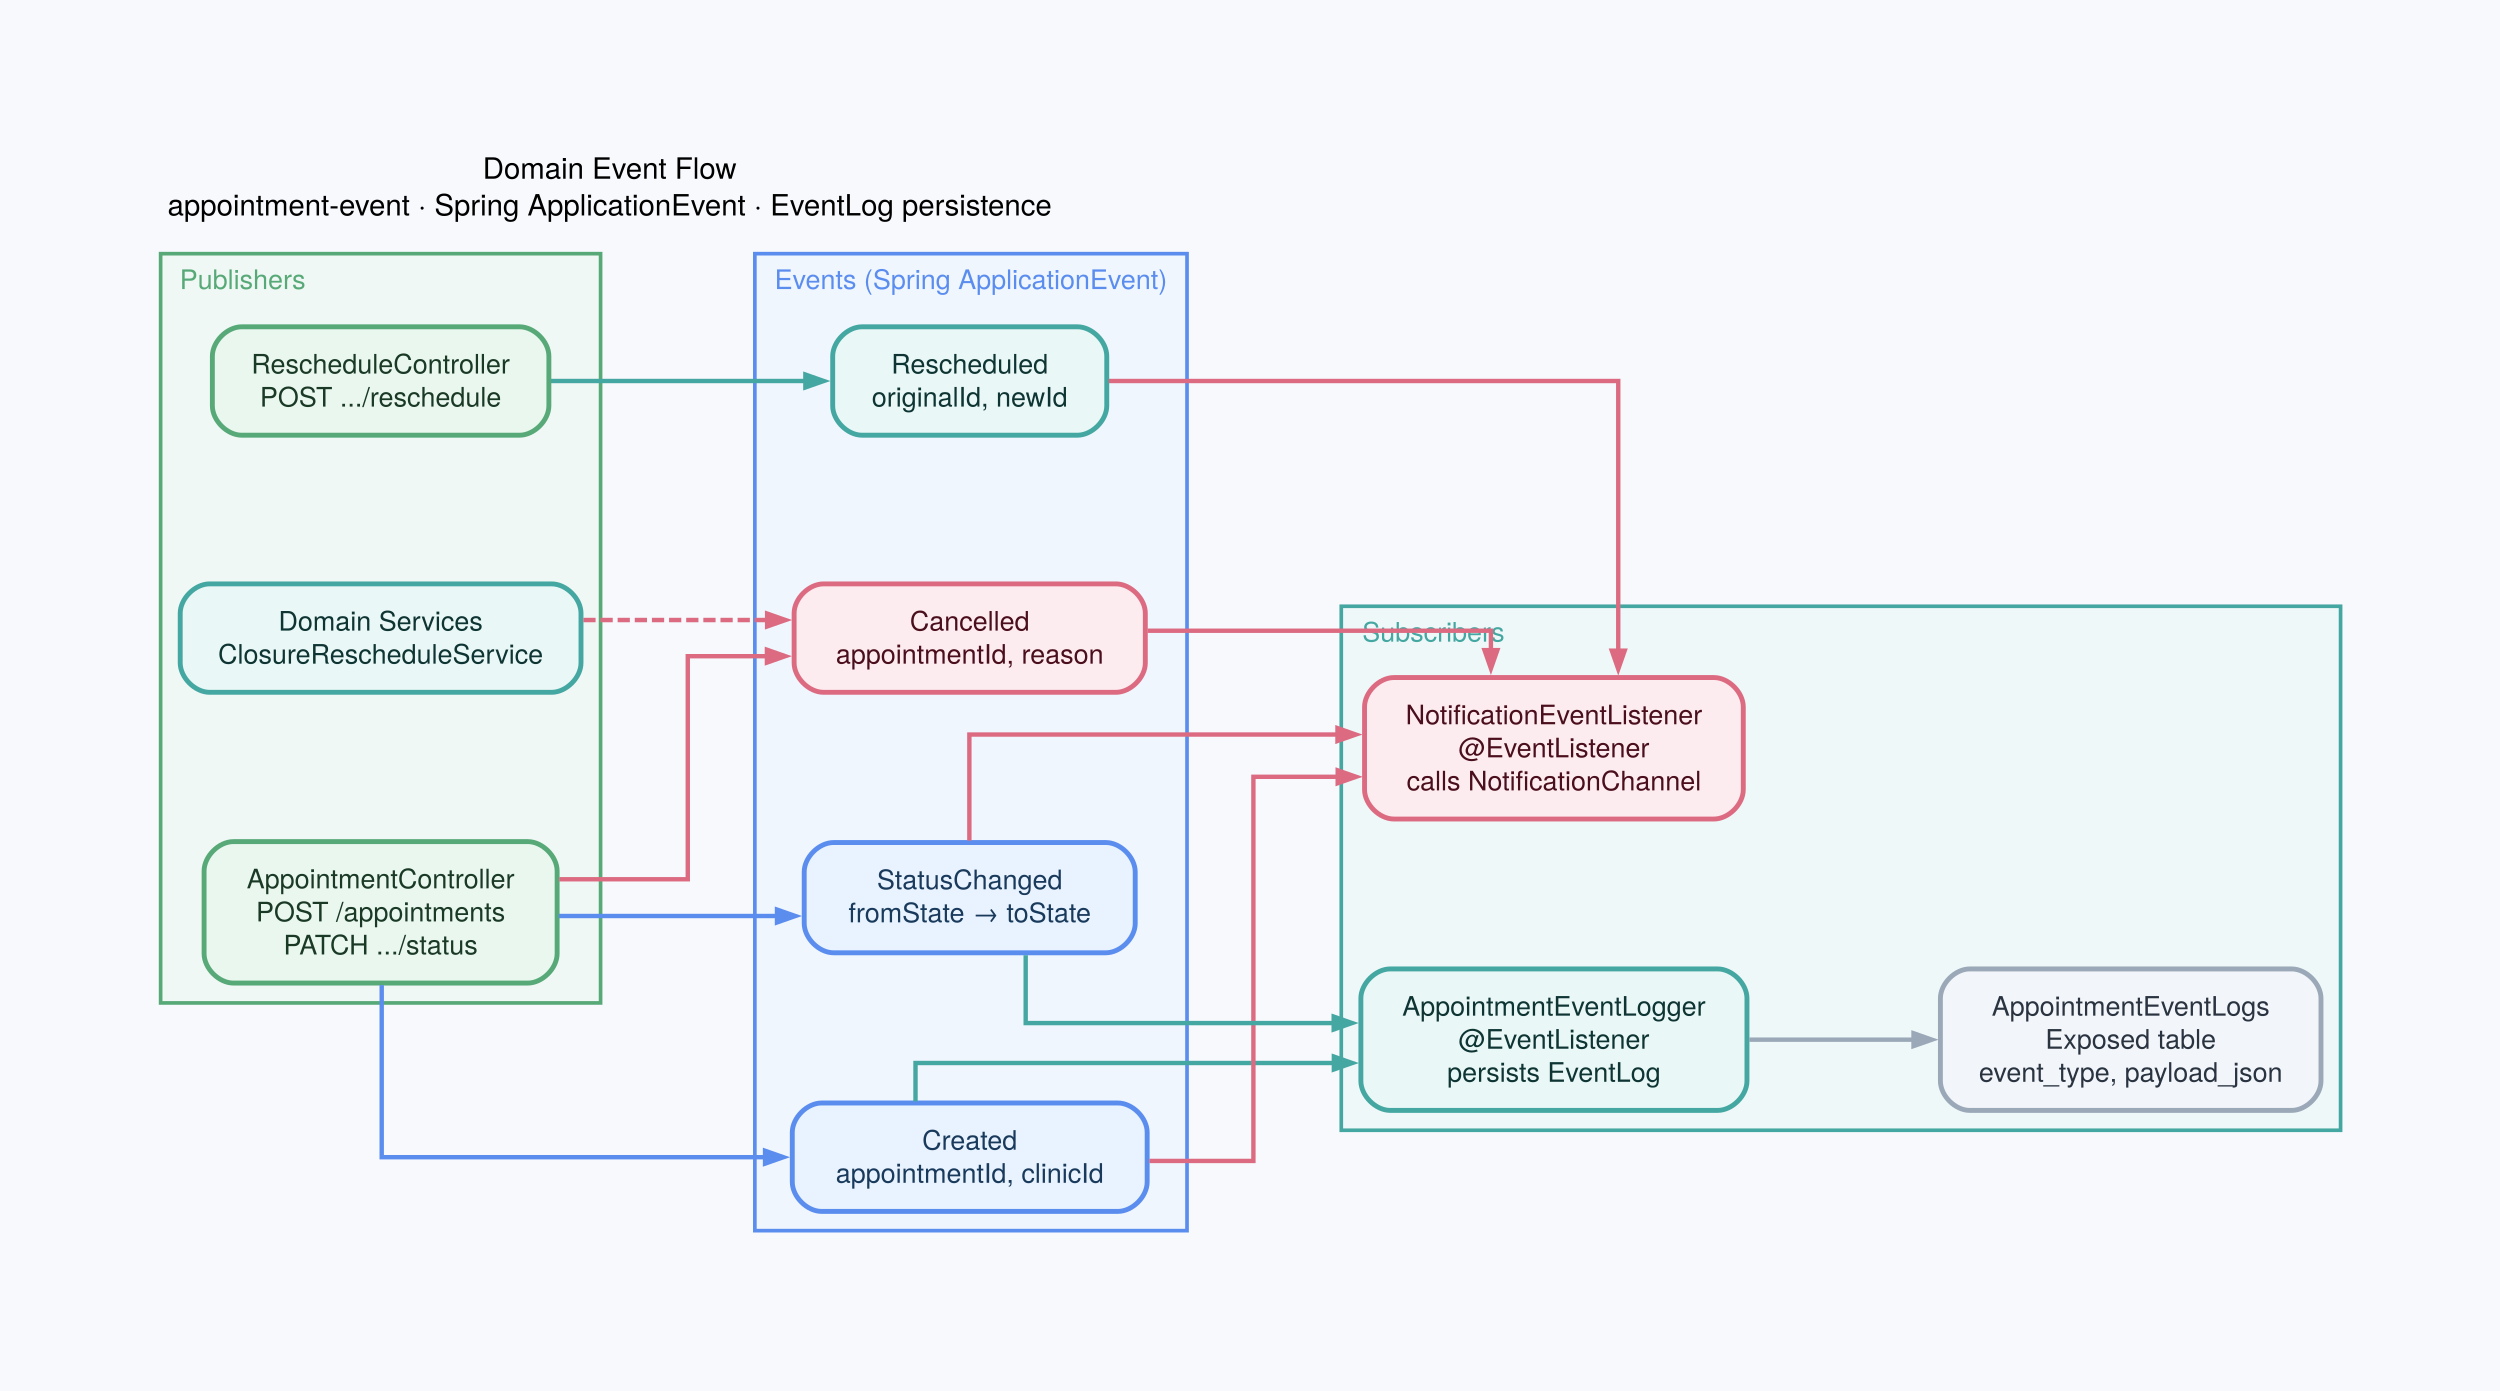
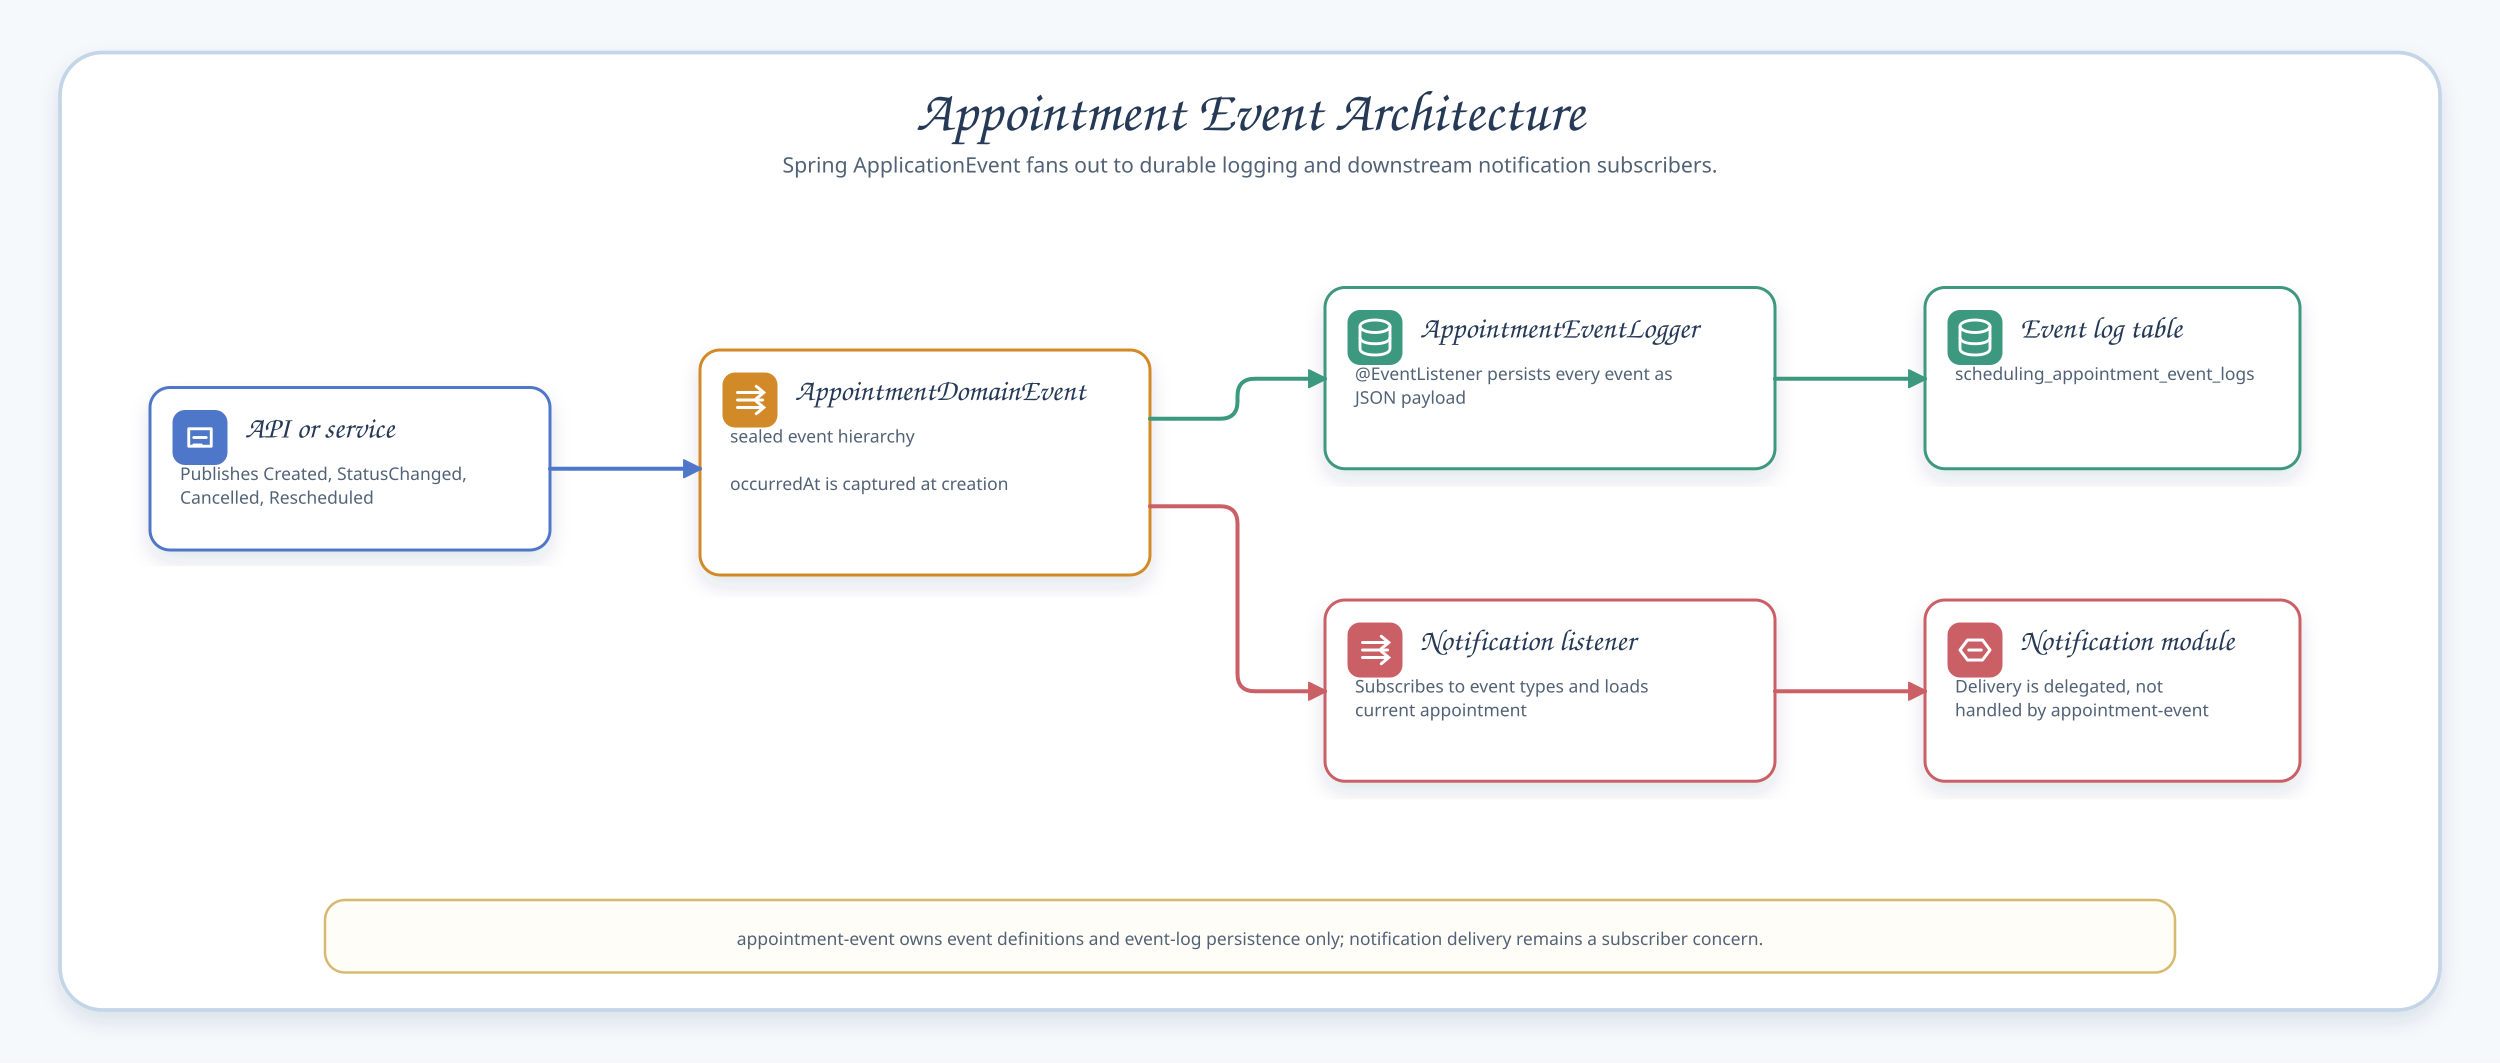
- <svg xmlns="http://www.w3.org/2000/svg" width="1021pt" height="568pt" viewBox="0.00 0.00 1021.00 568.00">
-   <g id="graph0" class="graph" transform="scale(1 1) rotate(0) translate(57.6 510.6)">
-     <polygon fill="#f7f9fc" stroke="none" points="-57.6,57.6 -57.6,-510.6 963.89,-510.6 963.89,57.6 -57.6,57.6" />
-     <text xml:space="preserve" text-anchor="middle" x="191.38" y="-437.6" font-family="Helvetica Neue" font-size="12.00">Domain Event Flow</text>
-     <text xml:space="preserve" text-anchor="middle" x="191.38" y="-422.6" font-family="Helvetica Neue" font-size="12.00">appointment-event · Spring ApplicationEvent · EventLog persistence</text>
-     <g id="clust1" class="cluster">
-       <polygon fill="#eaf7ef" fill-opacity="0.533" stroke="#58a978" stroke-width="1.5" points="8,-101 8,-407 187.68,-407 187.68,-101 8,-101" />
-       <text xml:space="preserve" text-anchor="middle" x="41.5" y="-392.55" font-family="Helvetica Neue" font-size="11.00" fill="#58a978">Publishers</text>
+ <svg xmlns="http://www.w3.org/2000/svg" width="2000" height="850" viewBox="0 0 2000 850" role="img" aria-label="Appointment Event Architecture">
+   <defs>
+     <filter id="shadow" x="-10%" y="-10%" width="120%" height="120%">
+       <feDropShadow dx="0" dy="8" stdDeviation="8" flood-color="#27415f" flood-opacity="0.12" />
+     </filter>
+     <marker id="arrow-blue" markerWidth="15" markerHeight="15" refX="13.5" refY="7.5" orient="auto" markerUnits="userSpaceOnUse">
+       <path d="M 0 0 L 15 7.5 L 0 15 Z" fill="#4f77c9" stroke="#4f77c9" />
+     </marker>
+     <marker id="arrow-cyan" markerWidth="15" markerHeight="15" refX="13.5" refY="7.5" orient="auto" markerUnits="userSpaceOnUse">
+       <path d="M 0 0 L 15 7.5 L 0 15 Z" fill="#4aa6b5" stroke="#4aa6b5" />
+     </marker>
+     <marker id="arrow-teal" markerWidth="15" markerHeight="15" refX="13.5" refY="7.5" orient="auto" markerUnits="userSpaceOnUse">
+       <path d="M 0 0 L 15 7.5 L 0 15 Z" fill="#2f9f93" stroke="#2f9f93" />
+     </marker>
+     <marker id="arrow-green" markerWidth="15" markerHeight="15" refX="13.5" refY="7.5" orient="auto" markerUnits="userSpaceOnUse">
+       <path d="M 0 0 L 15 7.5 L 0 15 Z" fill="#3c987e" stroke="#3c987e" />
+     </marker>
+     <marker id="arrow-amber" markerWidth="15" markerHeight="15" refX="13.5" refY="7.5" orient="auto" markerUnits="userSpaceOnUse">
+       <path d="M 0 0 L 15 7.5 L 0 15 Z" fill="#d28a28" stroke="#d28a28" />
+     </marker>
+     <marker id="arrow-orange" markerWidth="15" markerHeight="15" refX="13.5" refY="7.5" orient="auto" markerUnits="userSpaceOnUse">
+       <path d="M 0 0 L 15 7.5 L 0 15 Z" fill="#d9823b" stroke="#d9823b" />
+     </marker>
+     <marker id="arrow-pink" markerWidth="15" markerHeight="15" refX="13.5" refY="7.5" orient="auto" markerUnits="userSpaceOnUse">
+       <path d="M 0 0 L 15 7.5 L 0 15 Z" fill="#d85f8d" stroke="#d85f8d" />
+     </marker>
+     <marker id="arrow-purple" markerWidth="15" markerHeight="15" refX="13.5" refY="7.5" orient="auto" markerUnits="userSpaceOnUse">
+       <path d="M 0 0 L 15 7.5 L 0 15 Z" fill="#8a65d8" stroke="#8a65d8" />
+     </marker>
+     <marker id="arrow-red" markerWidth="15" markerHeight="15" refX="13.5" refY="7.5" orient="auto" markerUnits="userSpaceOnUse">
+       <path d="M 0 0 L 15 7.5 L 0 15 Z" fill="#ca5f66" stroke="#ca5f66" />
+     </marker>
+     <marker id="arrow-slate" markerWidth="15" markerHeight="15" refX="13.5" refY="7.5" orient="auto" markerUnits="userSpaceOnUse">
+       <path d="M 0 0 L 15 7.5 L 0 15 Z" fill="#718096" stroke="#718096" />
+     </marker>
+     <style>
+     svg{font-family:"Comic Mono","Comic Sans MS",ui-sans-serif,system-ui,sans-serif}
+     .canvas{fill:#f6f9fc}.frame{fill:#ffffff;stroke:#c4d5e8;stroke-width:3;filter:url(#shadow)}
+     .title,.panel-title,.card-title,.state-title{font-family:"Architects Daughter","Comic Sans MS",cursive;fill:#263a57}
+     .title{font-size:46px}.subtitle{font-size:17px;fill:#526276}.panel-title{font-size:27px}.card-title{font-size:24px}.state-title{font-size:22px}
+     .detail,.small,.pill-text,.route-label,.footer{font-family:"Comic Mono","Comic Sans MS",ui-sans-serif,system-ui,sans-serif;fill:#526276}
+     .detail{font-size:14px}.small{font-size:12px}.pill-text{font-size:13px}.route-label{font-size:13px}.footer{font-size:14px}
+     .panel{stroke-width:2}.card{stroke-width:2.4;filter:url(#shadow)}.pill{stroke-width:1.8}.route{fill:none;stroke-linecap:round;stroke-linejoin:round}
+     .lifeline{stroke:#b7c8dc;stroke-width:2;stroke-dasharray:8 8}.message{fill:none;stroke-width:3;stroke-linecap:round}.note{fill:#fffdf7;stroke:#d7b970;stroke-width:2}
+     .table{stroke-width:2.2;filter:url(#shadow)}.table-head{font-family:"Architects Daughter";font-size:21px;fill:#263a57}.row{font-size:12.5px;fill:#526276}
+   </style>
+   </defs>
+   <rect class="canvas" width="2000" height="850" />
+   <rect class="frame" x="48" y="42" width="1904" height="766" rx="34" />
+   <text class="title" x="1000" y="104" text-anchor="middle">Appointment Event Architecture</text>
+   <text class="subtitle" x="1000" y="138" text-anchor="middle">Spring ApplicationEvent fans out to durable logging and downstream notification subscribers.</text>
+   <g id="publisher">
+     <rect class="card" x="120" y="310" width="320" height="130" rx="16" fill="#fff" stroke="#4f77c9" />
+     <g transform="translate(138 328)">
+       <rect width="44" height="44" rx="10" fill="#4f77c9" />
+       <g fill="none" stroke="#fff" stroke-width="2.3" stroke-linecap="round" stroke-linejoin="round">
+         <path d="M13 15h18v14H13z" />
+         <path d="M17 22h10M17 28h6" />
+       </g>
    </g>
-     <g id="clust2" class="cluster">
-       <polygon fill="#e8f3ff" fill-opacity="0.533" stroke="#5b8def" stroke-width="1.5" points="250.68,-8 250.68,-407 427.18,-407 427.18,-8 250.68,-8" />
-       <text xml:space="preserve" text-anchor="middle" x="338.93" y="-392.55" font-family="Helvetica Neue" font-size="11.00" fill="#5b8def">Events (Spring ApplicationEvent)</text>
+     <text class="card-title" x="196" y="350">API or service</text>
+     <text class="detail" x="144" y="384" text-anchor="start">
+       <tspan x="144" dy="0">Publishes Created, StatusChanged,</tspan>
+       <tspan x="144" dy="19">Cancelled, Rescheduled</tspan>
+     </text>
+   </g>
+   <g id="event">
+     <rect class="card" x="560" y="280" width="360" height="180" rx="16" fill="#fff" stroke="#d28a28" />
+     <g transform="translate(578 298)">
+       <rect width="44" height="44" rx="10" fill="#d28a28" />
+       <g fill="none" stroke="#fff" stroke-width="2.4" stroke-linecap="round">
+         <path d="M12 16h20M12 22h20M12 28h20" />
+         <path d="M27 11l6 5-6 5M27 23l6 5-6 5" />
+       </g>
    </g>
-     <g id="clust3" class="cluster">
-       <polygon fill="#e9f7f6" fill-opacity="0.533" stroke="#45a7a1" stroke-width="1.5" points="490.18,-49 490.18,-263 898.29,-263 898.29,-49 490.18,-49" />
-       <text xml:space="preserve" text-anchor="middle" x="527.81" y="-248.55" font-family="Helvetica Neue" font-size="11.00" fill="#45a7a1">Subscribers</text>
+     <text class="card-title" x="636" y="320">AppointmentDomainEvent</text>
+     <text class="detail" x="584" y="354" text-anchor="start">
+       <tspan x="584" dy="0">sealed event hierarchy</tspan>
+     </text>
+     <text class="detail" x="584" y="392" text-anchor="start">
+       <tspan x="584" dy="0">occurredAt is captured at creation</tspan>
+     </text>
+   </g>
+   <g id="logger">
+     <rect class="card" x="1060" y="230" width="360" height="145" rx="16" fill="#fff" stroke="#3c987e" />
+     <g transform="translate(1078 248)">
+       <rect width="44" height="44" rx="10" fill="#3c987e" />
+       <g fill="none" stroke="#fff" stroke-width="2.3">
+         <ellipse cx="22" cy="13" rx="12" ry="5" />
+         <path d="M10 13v18c0 3 5 5 12 5s12-2 12-5V13" />
+         <path d="M10 22c0 3 5 5 12 5s12-2 12-5" />
+       </g>
    </g>
-     <g id="node1" class="node">
-       <path fill="#eaf7ef" stroke="#58a978" stroke-width="2" d="M157.93,-166.89C157.93,-166.89 37.75,-166.89 37.75,-166.89 31.75,-166.89 25.75,-160.89 25.75,-154.89 25.75,-154.89 25.75,-121.11 25.75,-121.11 25.75,-115.11 31.75,-109.11 37.75,-109.11 37.75,-109.11 157.93,-109.11 157.93,-109.11 163.93,-109.11 169.93,-115.11 169.93,-121.11 169.93,-121.11 169.93,-154.89 169.93,-154.89 169.93,-160.89 163.93,-166.89 157.93,-166.89" />
-       <text xml:space="preserve" text-anchor="middle" x="97.84" y="-147.8" font-family="Helvetica Neue" font-size="11.00" fill="#1a3a26">AppointmentController</text>
-       <text xml:space="preserve" text-anchor="middle" x="97.84" y="-134.3" font-family="Helvetica Neue" font-size="11.00" fill="#1a3a26">POST /appointments</text>
-       <text xml:space="preserve" text-anchor="middle" x="97.84" y="-120.8" font-family="Helvetica Neue" font-size="11.00" fill="#1a3a26">PATCH .../status</text>
+     <text class="card-title" x="1136" y="270">AppointmentEventLogger</text>
+     <text class="detail" x="1084" y="304" text-anchor="start">
+       <tspan x="1084" dy="0">@EventListener persists every event as</tspan>
+       <tspan x="1084" dy="19">JSON payload</tspan>
+     </text>
+   </g>
+   <g id="notif">
+     <rect class="card" x="1060" y="480" width="360" height="145" rx="16" fill="#fff" stroke="#ca5f66" />
+     <g transform="translate(1078 498)">
+       <rect width="44" height="44" rx="10" fill="#ca5f66" />
+       <g fill="none" stroke="#fff" stroke-width="2.4" stroke-linecap="round">
+         <path d="M12 16h20M12 22h20M12 28h20" />
+         <path d="M27 11l6 5-6 5M27 23l6 5-6 5" />
+       </g>
    </g>
-     <g id="node4" class="node">
-       <path fill="#e8f3ff" stroke="#5b8def" stroke-width="2" d="M398.9,-60.14C398.9,-60.14 277.97,-60.14 277.97,-60.14 271.97,-60.14 265.97,-54.14 265.97,-48.14 265.97,-48.14 265.97,-27.86 265.97,-27.86 265.97,-21.86 271.97,-15.86 277.97,-15.86 277.97,-15.86 398.9,-15.86 398.9,-15.86 404.9,-15.86 410.9,-21.86 410.9,-27.86 410.9,-27.86 410.9,-48.14 410.9,-48.14 410.9,-54.14 404.9,-60.14 398.9,-60.14" />
-       <text xml:space="preserve" text-anchor="middle" x="338.43" y="-41.05" font-family="Helvetica Neue" font-size="11.00" fill="#1a3a5c">Created</text>
-       <text xml:space="preserve" text-anchor="middle" x="338.43" y="-27.55" font-family="Helvetica Neue" font-size="11.00" fill="#1a3a5c">appointmentId, clinicId</text>
+     <text class="card-title" x="1136" y="520">Notification listener</text>
+     <text class="detail" x="1084" y="554" text-anchor="start">
+       <tspan x="1084" dy="0">Subscribes to event types and loads</tspan>
+       <tspan x="1084" dy="19">current appointment</tspan>
+     </text>
+   </g>
+   <g id="logdb">
+     <rect class="card" x="1540" y="230" width="300" height="145" rx="16" fill="#fff" stroke="#3c987e" />
+     <g transform="translate(1558 248)">
+       <rect width="44" height="44" rx="10" fill="#3c987e" />
+       <g fill="none" stroke="#fff" stroke-width="2.3">
+         <ellipse cx="22" cy="13" rx="12" ry="5" />
+         <path d="M10 13v18c0 3 5 5 12 5s12-2 12-5V13" />
+         <path d="M10 22c0 3 5 5 12 5s12-2 12-5" />
+       </g>
    </g>
-     <g id="edge1" class="edge">
-       <path fill="none" stroke="#5b8def" stroke-width="1.8" d="M98.29,-108.27C98.29,-78.79 98.29,-38 98.29,-38 98.29,-38 254.85,-38 254.85,-38" />
-       <polygon fill="#5b8def" stroke="#5b8def" stroke-width="1.8" points="254.85,-40.63 262.35,-38 254.85,-35.38 254.85,-40.63" />
+     <text class="card-title" x="1616" y="270">Event log table</text>
+     <text class="detail" x="1564" y="304" text-anchor="start">
+       <tspan x="1564" dy="0">scheduling_appointment_event_logs</tspan>
+     </text>
+   </g>
+   <g id="channel">
+     <rect class="card" x="1540" y="480" width="300" height="145" rx="16" fill="#fff" stroke="#ca5f66" />
+     <g transform="translate(1558 498)">
+       <rect width="44" height="44" rx="10" fill="#ca5f66" />
+       <g fill="none" stroke="#fff" stroke-width="2.4" stroke-linecap="round" stroke-linejoin="round">
+         <path d="M16 14h12l6 8-6 8H16l-6-8z" />
+         <path d="M17 22h10" />
+       </g>
    </g>
-     <g id="node5" class="node">
-       <path fill="#e8f3ff" stroke="#5b8def" stroke-width="2" d="M394.02,-166.51C394.02,-166.51 282.84,-166.51 282.84,-166.51 276.84,-166.51 270.84,-160.51 270.84,-154.51 270.84,-154.51 270.84,-133.49 270.84,-133.49 270.84,-127.48 276.84,-121.48 282.84,-121.48 282.84,-121.48 394.02,-121.48 394.02,-121.48 400.02,-121.48 406.02,-127.48 406.02,-133.48 406.02,-133.48 406.02,-154.51 406.02,-154.51 406.02,-160.51 400.02,-166.51 394.02,-166.51" />
-       <text xml:space="preserve" text-anchor="middle" x="338.43" y="-147.43" font-family="Helvetica Neue" font-size="11.00" fill="#1a3a5c">StatusChanged</text>
-       <text xml:space="preserve" text-anchor="middle" x="338.43" y="-133.93" font-family="Helvetica Neue" font-size="11.00" fill="#1a3a5c">fromState → toState</text>
-     </g>
-     <g id="edge2" class="edge">
-       <path fill="none" stroke="#5b8def" stroke-width="1.8" d="M170.68,-136.5C170.68,-136.5 259.73,-136.5 259.73,-136.5" />
-       <polygon fill="#5b8def" stroke="#5b8def" stroke-width="1.8" points="259.73,-139.12 267.23,-136.5 259.73,-133.87 259.73,-139.12" />
-     </g>
-     <g id="node6" class="node">
-       <path fill="#fdecef" stroke="#dc6b82" stroke-width="2" d="M398.15,-272.14C398.15,-272.14 278.72,-272.14 278.72,-272.14 272.72,-272.14 266.72,-266.14 266.72,-260.14 266.72,-260.14 266.72,-239.86 266.72,-239.86 266.72,-233.86 272.72,-227.86 278.72,-227.86 278.72,-227.86 398.15,-227.86 398.15,-227.86 404.15,-227.86 410.15,-233.86 410.15,-239.86 410.15,-239.86 410.15,-260.14 410.15,-260.14 410.15,-266.14 404.15,-272.14 398.15,-272.14" />
-       <text xml:space="preserve" text-anchor="middle" x="338.43" y="-253.05" font-family="Helvetica Neue" font-size="11.00" fill="#4a0e1c">Cancelled</text>
-       <text xml:space="preserve" text-anchor="middle" x="338.43" y="-239.55" font-family="Helvetica Neue" font-size="11.00" fill="#4a0e1c">appointmentId, reason</text>
-     </g>
-     <g id="edge3" class="edge">
-       <path fill="none" stroke="#dc6b82" stroke-width="1.8" d="M170.81,-151.5C198.41,-151.5 223.29,-151.5 223.29,-151.5 223.29,-151.5 223.29,-242.62 223.29,-242.62 223.29,-242.62 255.61,-242.62 255.61,-242.62" />
-       <polygon fill="#dc6b82" stroke="#dc6b82" stroke-width="1.8" points="255.61,-245.25 263.11,-242.62 255.61,-240 255.61,-245.25" />
-     </g>
-     <g id="node2" class="node">
-       <path fill="#eaf7ef" stroke="#58a978" stroke-width="2" d="M154.56,-377.14C154.56,-377.14 41.13,-377.14 41.13,-377.14 35.13,-377.14 29.13,-371.14 29.13,-365.14 29.13,-365.14 29.13,-344.86 29.13,-344.86 29.13,-338.86 35.13,-332.86 41.13,-332.86 41.13,-332.86 154.56,-332.86 154.56,-332.86 160.56,-332.86 166.56,-338.86 166.56,-344.86 166.56,-344.86 166.56,-365.14 166.56,-365.14 166.56,-371.14 160.56,-377.14 154.56,-377.14" />
-       <text xml:space="preserve" text-anchor="middle" x="97.84" y="-358.05" font-family="Helvetica Neue" font-size="11.00" fill="#1a3a26">RescheduleController</text>
-       <text xml:space="preserve" text-anchor="middle" x="97.84" y="-344.55" font-family="Helvetica Neue" font-size="11.00" fill="#1a3a26">POST .../reschedule</text>
-     </g>
-     <g id="node7" class="node">
-       <path fill="#e9f7f6" stroke="#45a7a1" stroke-width="2" d="M382.4,-377.14C382.4,-377.14 294.47,-377.14 294.47,-377.14 288.47,-377.14 282.47,-371.14 282.47,-365.14 282.47,-365.14 282.47,-344.86 282.47,-344.86 282.47,-338.86 288.47,-332.86 294.47,-332.86 294.47,-332.86 382.4,-332.86 382.4,-332.86 388.4,-332.86 394.4,-338.86 394.4,-344.86 394.4,-344.86 394.4,-365.14 394.4,-365.14 394.4,-371.14 388.4,-377.14 382.4,-377.14" />
-       <text xml:space="preserve" text-anchor="middle" x="338.43" y="-358.05" font-family="Helvetica Neue" font-size="11.00" fill="#0e3533">Rescheduled</text>
-       <text xml:space="preserve" text-anchor="middle" x="338.43" y="-344.55" font-family="Helvetica Neue" font-size="11.00" fill="#0e3533">originalId, newId</text>
-     </g>
-     <g id="edge4" class="edge">
-       <path fill="none" stroke="#45a7a1" stroke-width="1.8" d="M167.43,-355C167.43,-355 271.32,-355 271.32,-355" />
-       <polygon fill="#45a7a1" stroke="#45a7a1" stroke-width="1.8" points="271.32,-357.63 278.82,-355 271.32,-352.38 271.32,-357.63" />
-     </g>
-     <g id="node3" class="node">
-       <path fill="#e9f7f6" stroke="#45a7a1" stroke-width="2" d="M167.68,-272.14C167.68,-272.14 28,-272.14 28,-272.14 22,-272.14 16,-266.14 16,-260.14 16,-260.14 16,-239.86 16,-239.86 16,-233.86 22,-227.86 28,-227.86 28,-227.86 167.68,-227.86 167.68,-227.86 173.68,-227.86 179.68,-233.86 179.68,-239.86 179.68,-239.86 179.68,-260.14 179.68,-260.14 179.68,-266.14 173.68,-272.14 167.68,-272.14" />
-       <text xml:space="preserve" text-anchor="middle" x="97.84" y="-253.05" font-family="Helvetica Neue" font-size="11.00" fill="#0e3533">Domain Services</text>
-       <text xml:space="preserve" text-anchor="middle" x="97.84" y="-239.55" font-family="Helvetica Neue" font-size="11.00" fill="#0e3533">ClosureRescheduleService</text>
-     </g>
-     <g id="edge5" class="edge">
-       <path fill="none" stroke="#dc6b82" stroke-width="1.8" stroke-dasharray="5,2" d="M180.64,-257.38C180.64,-257.38 255.7,-257.38 255.7,-257.38" />
-       <polygon fill="#dc6b82" stroke="#dc6b82" stroke-width="1.8" points="255.7,-260.01 263.2,-257.38 255.7,-254.76 255.7,-260.01" />
-     </g>
-     <g id="node8" class="node">
-       <path fill="#e9f7f6" stroke="#45a7a1" stroke-width="2" d="M643.86,-114.89C643.86,-114.89 510.18,-114.89 510.18,-114.89 504.18,-114.89 498.18,-108.89 498.18,-102.89 498.18,-102.89 498.18,-69.11 498.18,-69.11 498.18,-63.11 504.18,-57.11 510.18,-57.11 510.18,-57.11 643.86,-57.11 643.86,-57.11 649.86,-57.11 655.86,-63.11 655.86,-69.11 655.86,-69.11 655.86,-102.89 655.86,-102.89 655.86,-108.89 649.86,-114.89 643.86,-114.89" />
-       <text xml:space="preserve" text-anchor="middle" x="577.02" y="-95.8" font-family="Helvetica Neue" font-size="11.00" fill="#0e3533">AppointmentEventLogger</text>
-       <text xml:space="preserve" text-anchor="middle" x="577.02" y="-82.3" font-family="Helvetica Neue" font-size="11.00" fill="#0e3533">@EventListener</text>
-       <text xml:space="preserve" text-anchor="middle" x="577.02" y="-68.8" font-family="Helvetica Neue" font-size="11.00" fill="#0e3533">persists EventLog</text>
-     </g>
-     <g id="edge6" class="edge">
-       <path fill="none" stroke="#45a7a1" stroke-width="1.8" d="M316.29,-60.82C316.29,-69.1 316.29,-76.46 316.29,-76.46 316.29,-76.46 487.15,-76.46 487.15,-76.46" />
-       <polygon fill="#45a7a1" stroke="#45a7a1" stroke-width="1.8" points="487.15,-79.09 494.65,-76.46 487.15,-73.84 487.15,-79.09" />
-     </g>
-     <g id="node9" class="node">
-       <path fill="#fdecef" stroke="#dc6b82" stroke-width="2" d="M642.36,-233.89C642.36,-233.89 511.68,-233.89 511.68,-233.89 505.68,-233.89 499.68,-227.89 499.68,-221.89 499.68,-221.89 499.68,-188.11 499.68,-188.11 499.68,-182.11 505.68,-176.11 511.68,-176.11 511.68,-176.11 642.36,-176.11 642.36,-176.11 648.36,-176.11 654.36,-182.11 654.36,-188.11 654.36,-188.11 654.36,-221.89 654.36,-221.89 654.36,-227.89 648.36,-233.89 642.36,-233.89" />
-       <text xml:space="preserve" text-anchor="middle" x="577.02" y="-214.8" font-family="Helvetica Neue" font-size="11.00" fill="#4a0e1c">NotificationEventListener</text>
-       <text xml:space="preserve" text-anchor="middle" x="577.02" y="-201.3" font-family="Helvetica Neue" font-size="11.00" fill="#4a0e1c">@EventListener</text>
-       <text xml:space="preserve" text-anchor="middle" x="577.02" y="-187.8" font-family="Helvetica Neue" font-size="11.00" fill="#4a0e1c">calls NotificationChannel</text>
-     </g>
-     <g id="edge8" class="edge">
-       <path fill="none" stroke="#dc6b82" stroke-width="1.8" d="M411.81,-36.48C434.8,-36.48 454.29,-36.48 454.29,-36.48 454.29,-36.48 454.29,-193.36 454.29,-193.36 454.29,-193.36 488.72,-193.36 488.72,-193.36" />
-       <polygon fill="#dc6b82" stroke="#dc6b82" stroke-width="1.8" points="488.72,-195.99 496.22,-193.36 488.72,-190.74 488.72,-195.99" />
-     </g>
-     <g id="edge7" class="edge">
-       <path fill="none" stroke="#45a7a1" stroke-width="1.8" d="M361.29,-120.49C361.29,-107.03 361.29,-92.79 361.29,-92.79 361.29,-92.79 487.08,-92.79 487.08,-92.79" />
-       <polygon fill="#45a7a1" stroke="#45a7a1" stroke-width="1.8" points="487.08,-95.41 494.58,-92.79 487.08,-90.16 487.08,-95.41" />
-     </g>
-     <g id="edge9" class="edge">
-       <path fill="none" stroke="#dc6b82" stroke-width="1.8" d="M338.29,-167.3C338.29,-186.51 338.29,-210.61 338.29,-210.61 338.29,-210.61 488.63,-210.61 488.63,-210.61" />
-       <polygon fill="#dc6b82" stroke="#dc6b82" stroke-width="1.8" points="488.63,-213.24 496.13,-210.61 488.63,-207.99 488.63,-213.24" />
-     </g>
-     <g id="edge10" class="edge">
-       <path fill="none" stroke="#dc6b82" stroke-width="1.8" d="M411.09,-253.01C472.75,-253.01 551.29,-253.01 551.29,-253.01 551.29,-253.01 551.29,-245.09 551.29,-245.09" />
-       <polygon fill="#dc6b82" stroke="#dc6b82" stroke-width="1.8" points="553.92,-245.09 551.29,-237.59 548.67,-245.09 553.92,-245.09" />
-     </g>
-     <g id="edge11" class="edge">
-       <path fill="none" stroke="#dc6b82" stroke-width="1.8" d="M395.25,-355C473.07,-355 603.29,-355 603.29,-355 603.29,-355 603.29,-244.86 603.29,-244.86" />
-       <polygon fill="#dc6b82" stroke="#dc6b82" stroke-width="1.8" points="605.92,-244.86 603.29,-237.36 600.67,-244.86 605.92,-244.86" />
-     </g>
-     <g id="node10" class="node">
-       <path fill="#f2f5f9" stroke="#9aa8b8" stroke-width="2" d="M878.29,-114.89C878.29,-114.89 746.86,-114.89 746.86,-114.89 740.86,-114.89 734.86,-108.89 734.86,-102.89 734.86,-102.89 734.86,-69.11 734.86,-69.11 734.86,-63.11 740.86,-57.11 746.86,-57.11 746.86,-57.11 878.29,-57.11 878.29,-57.11 884.29,-57.11 890.29,-63.11 890.29,-69.11 890.29,-69.11 890.29,-102.89 890.29,-102.89 890.29,-108.89 884.29,-114.89 878.29,-114.89" />
-       <text xml:space="preserve" text-anchor="middle" x="812.58" y="-95.8" font-family="Helvetica Neue" font-size="11.00" fill="#2a3340">AppointmentEventLogs</text>
-       <text xml:space="preserve" text-anchor="middle" x="812.58" y="-82.3" font-family="Helvetica Neue" font-size="11.00" fill="#2a3340">Exposed table</text>
-       <text xml:space="preserve" text-anchor="middle" x="812.58" y="-68.8" font-family="Helvetica Neue" font-size="11.00" fill="#2a3340">event_type, payload_json</text>
-     </g>
-     <g id="edge12" class="edge">
-       <path fill="none" stroke="#9aa8b8" stroke-width="1.8" d="M656.77,-86C656.77,-86 723.88,-86 723.88,-86" />
-       <polygon fill="#9aa8b8" stroke="#9aa8b8" stroke-width="1.8" points="723.88,-88.63 731.38,-86 723.88,-83.38 723.88,-88.63" />
-     </g>
+     <text class="card-title" x="1616" y="520">Notification module</text>
+     <text class="detail" x="1564" y="554" text-anchor="start">
+       <tspan x="1564" dy="0">Delivery is delegated, not</tspan>
+       <tspan x="1564" dy="19">handled by appointment-event</tspan>
+     </text>
  </g>
+   <path class="route" d="M440 375 L560 375" stroke="#4f77c9" stroke-width="3.2" marker-end="url(#arrow-blue)" />
+   <path class="route" d="M920 335 L976.0 335.0 Q990 335 990.0 321.0 L990.0 317.0 Q990 303 1004.0 303.0 L1060 303" stroke="#3c987e" stroke-width="3.2" marker-end="url(#arrow-green)" />
+   <path class="route" d="M920 405 L976.0 405.0 Q990 405 990.0 419.0 L990.0 539.0 Q990 553 1004.0 553.0 L1060 553" stroke="#ca5f66" stroke-width="3.2" marker-end="url(#arrow-red)" />
+   <path class="route" d="M1420 303 L1540 303" stroke="#3c987e" stroke-width="3.2" marker-end="url(#arrow-green)" />
+   <path class="route" d="M1420 553 L1540 553" stroke="#ca5f66" stroke-width="3.2" marker-end="url(#arrow-red)" />
+   <rect class="note" x="260" y="720" width="1480" height="58" rx="16" />
+   <text class="footer" x="1000" y="756" text-anchor="middle">appointment-event owns event definitions and event-log persistence only; notification delivery remains a subscriber concern.</text>
</svg>
